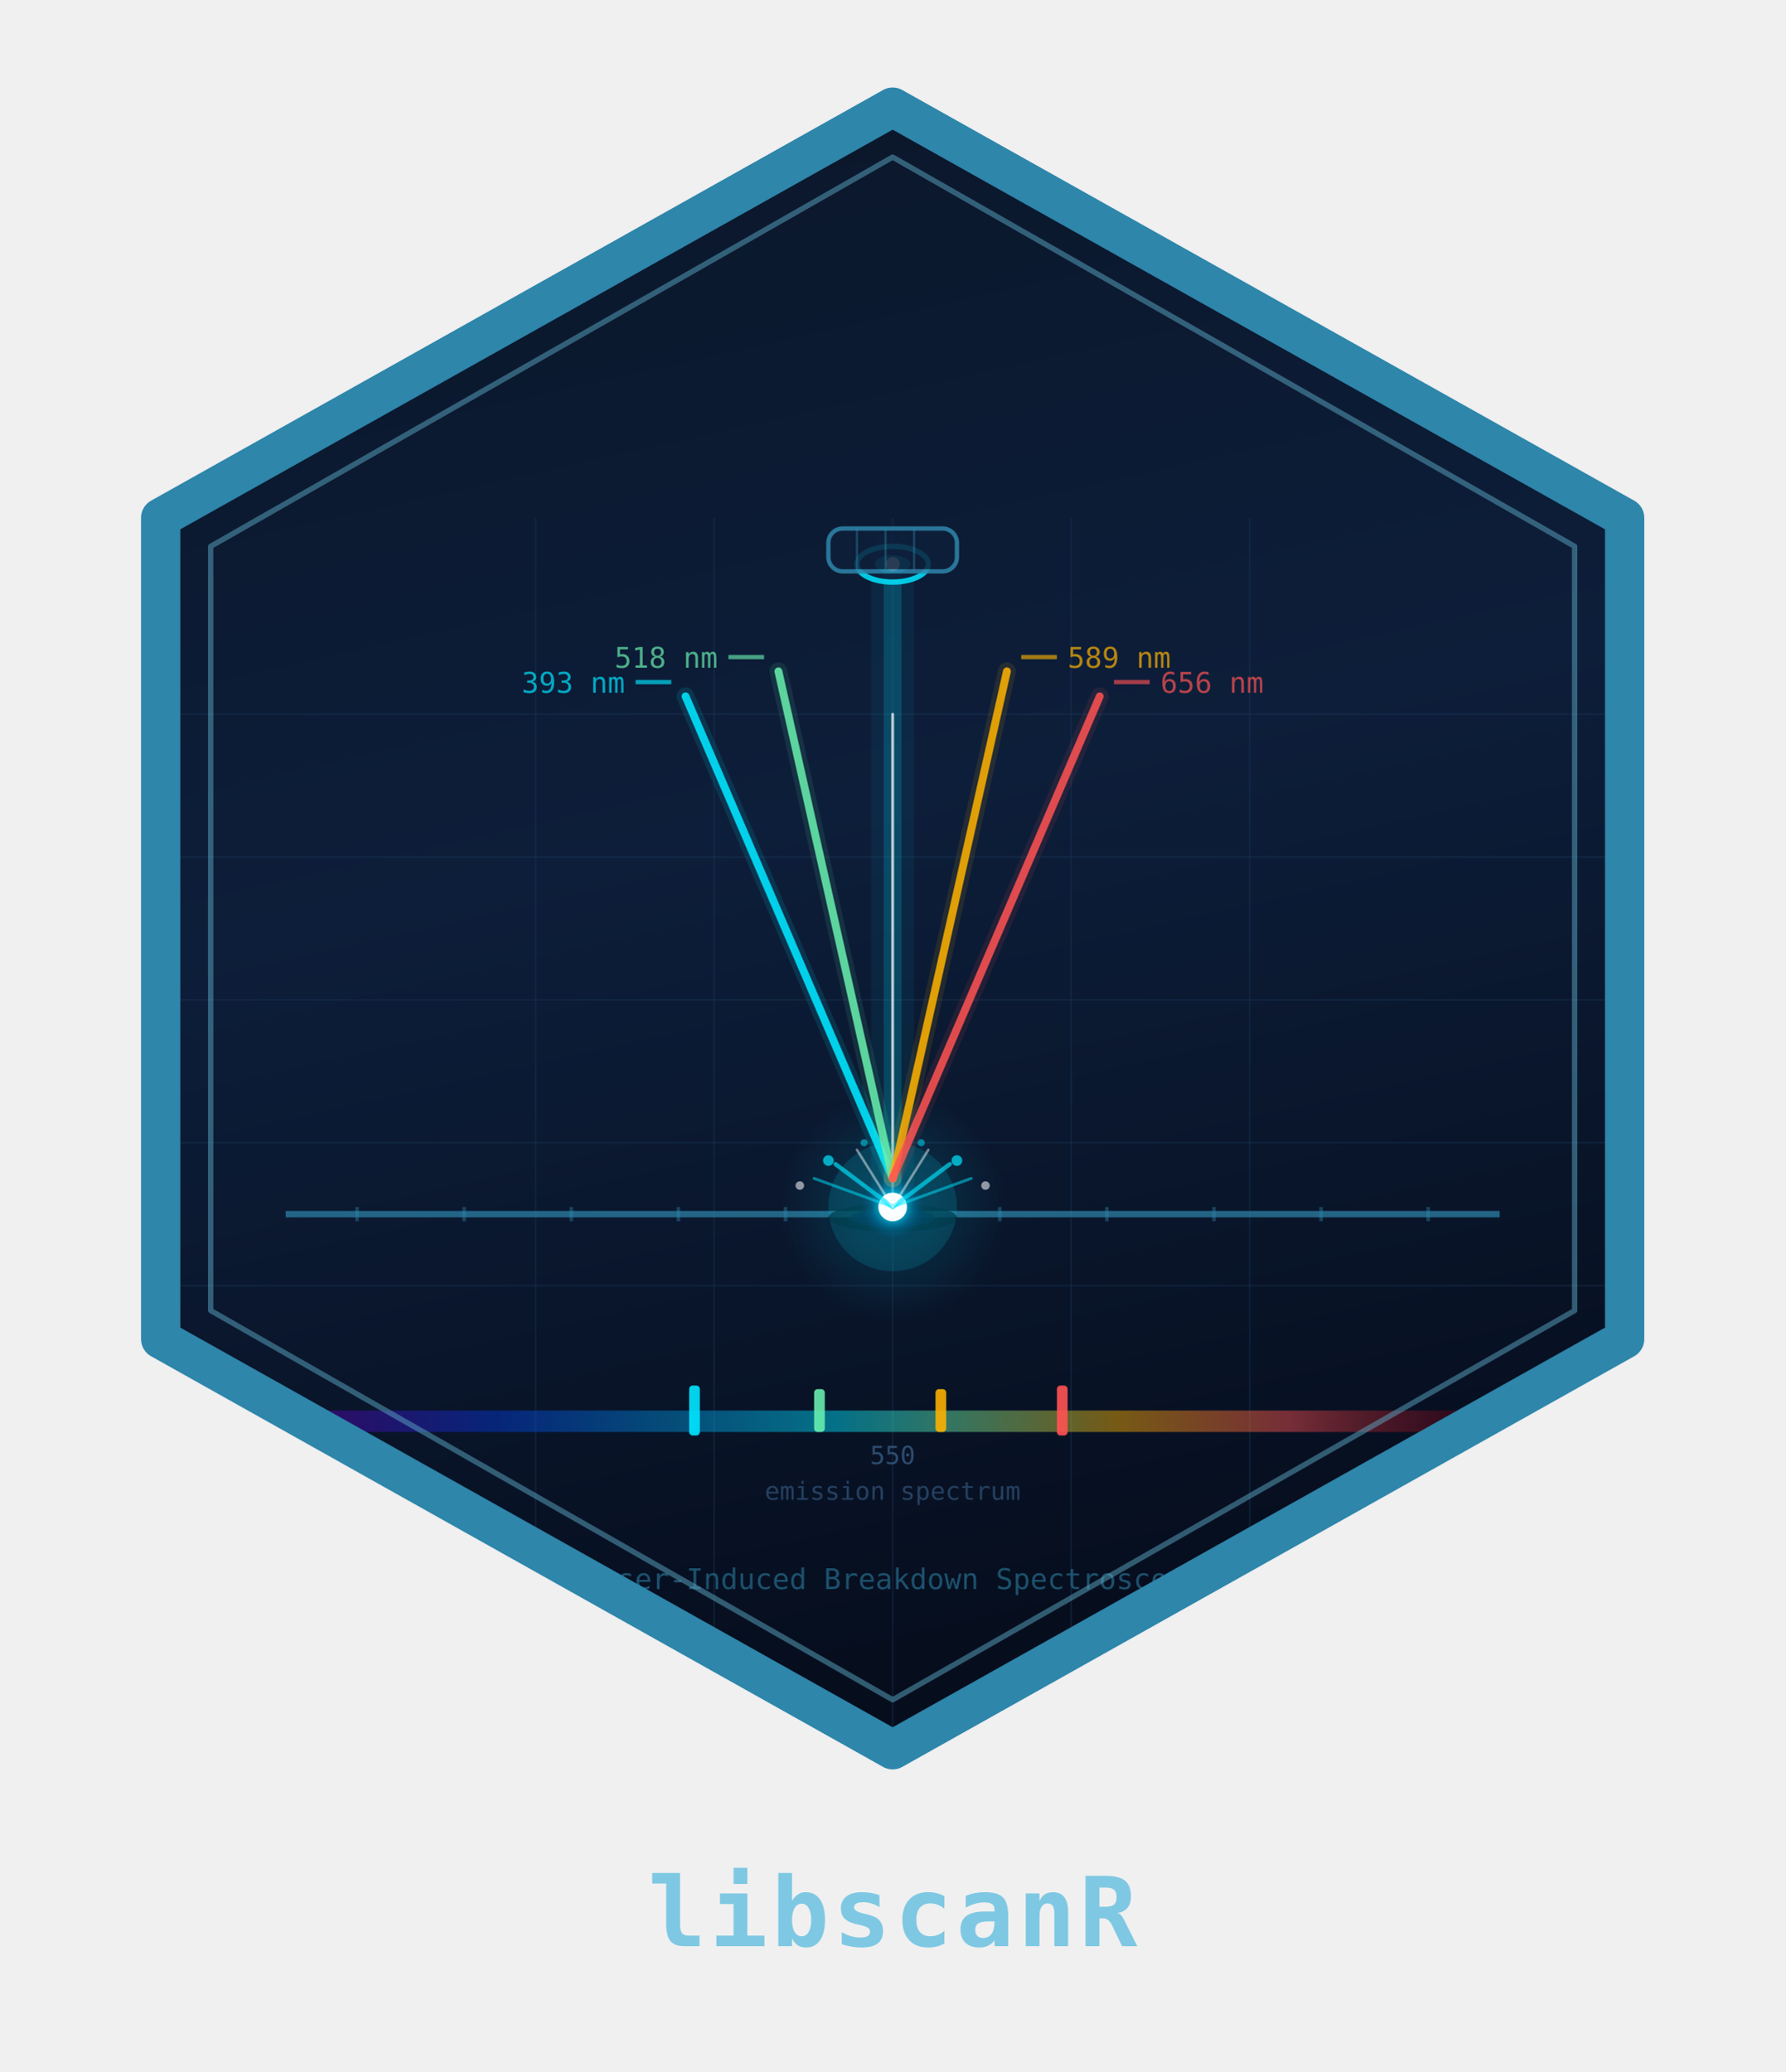
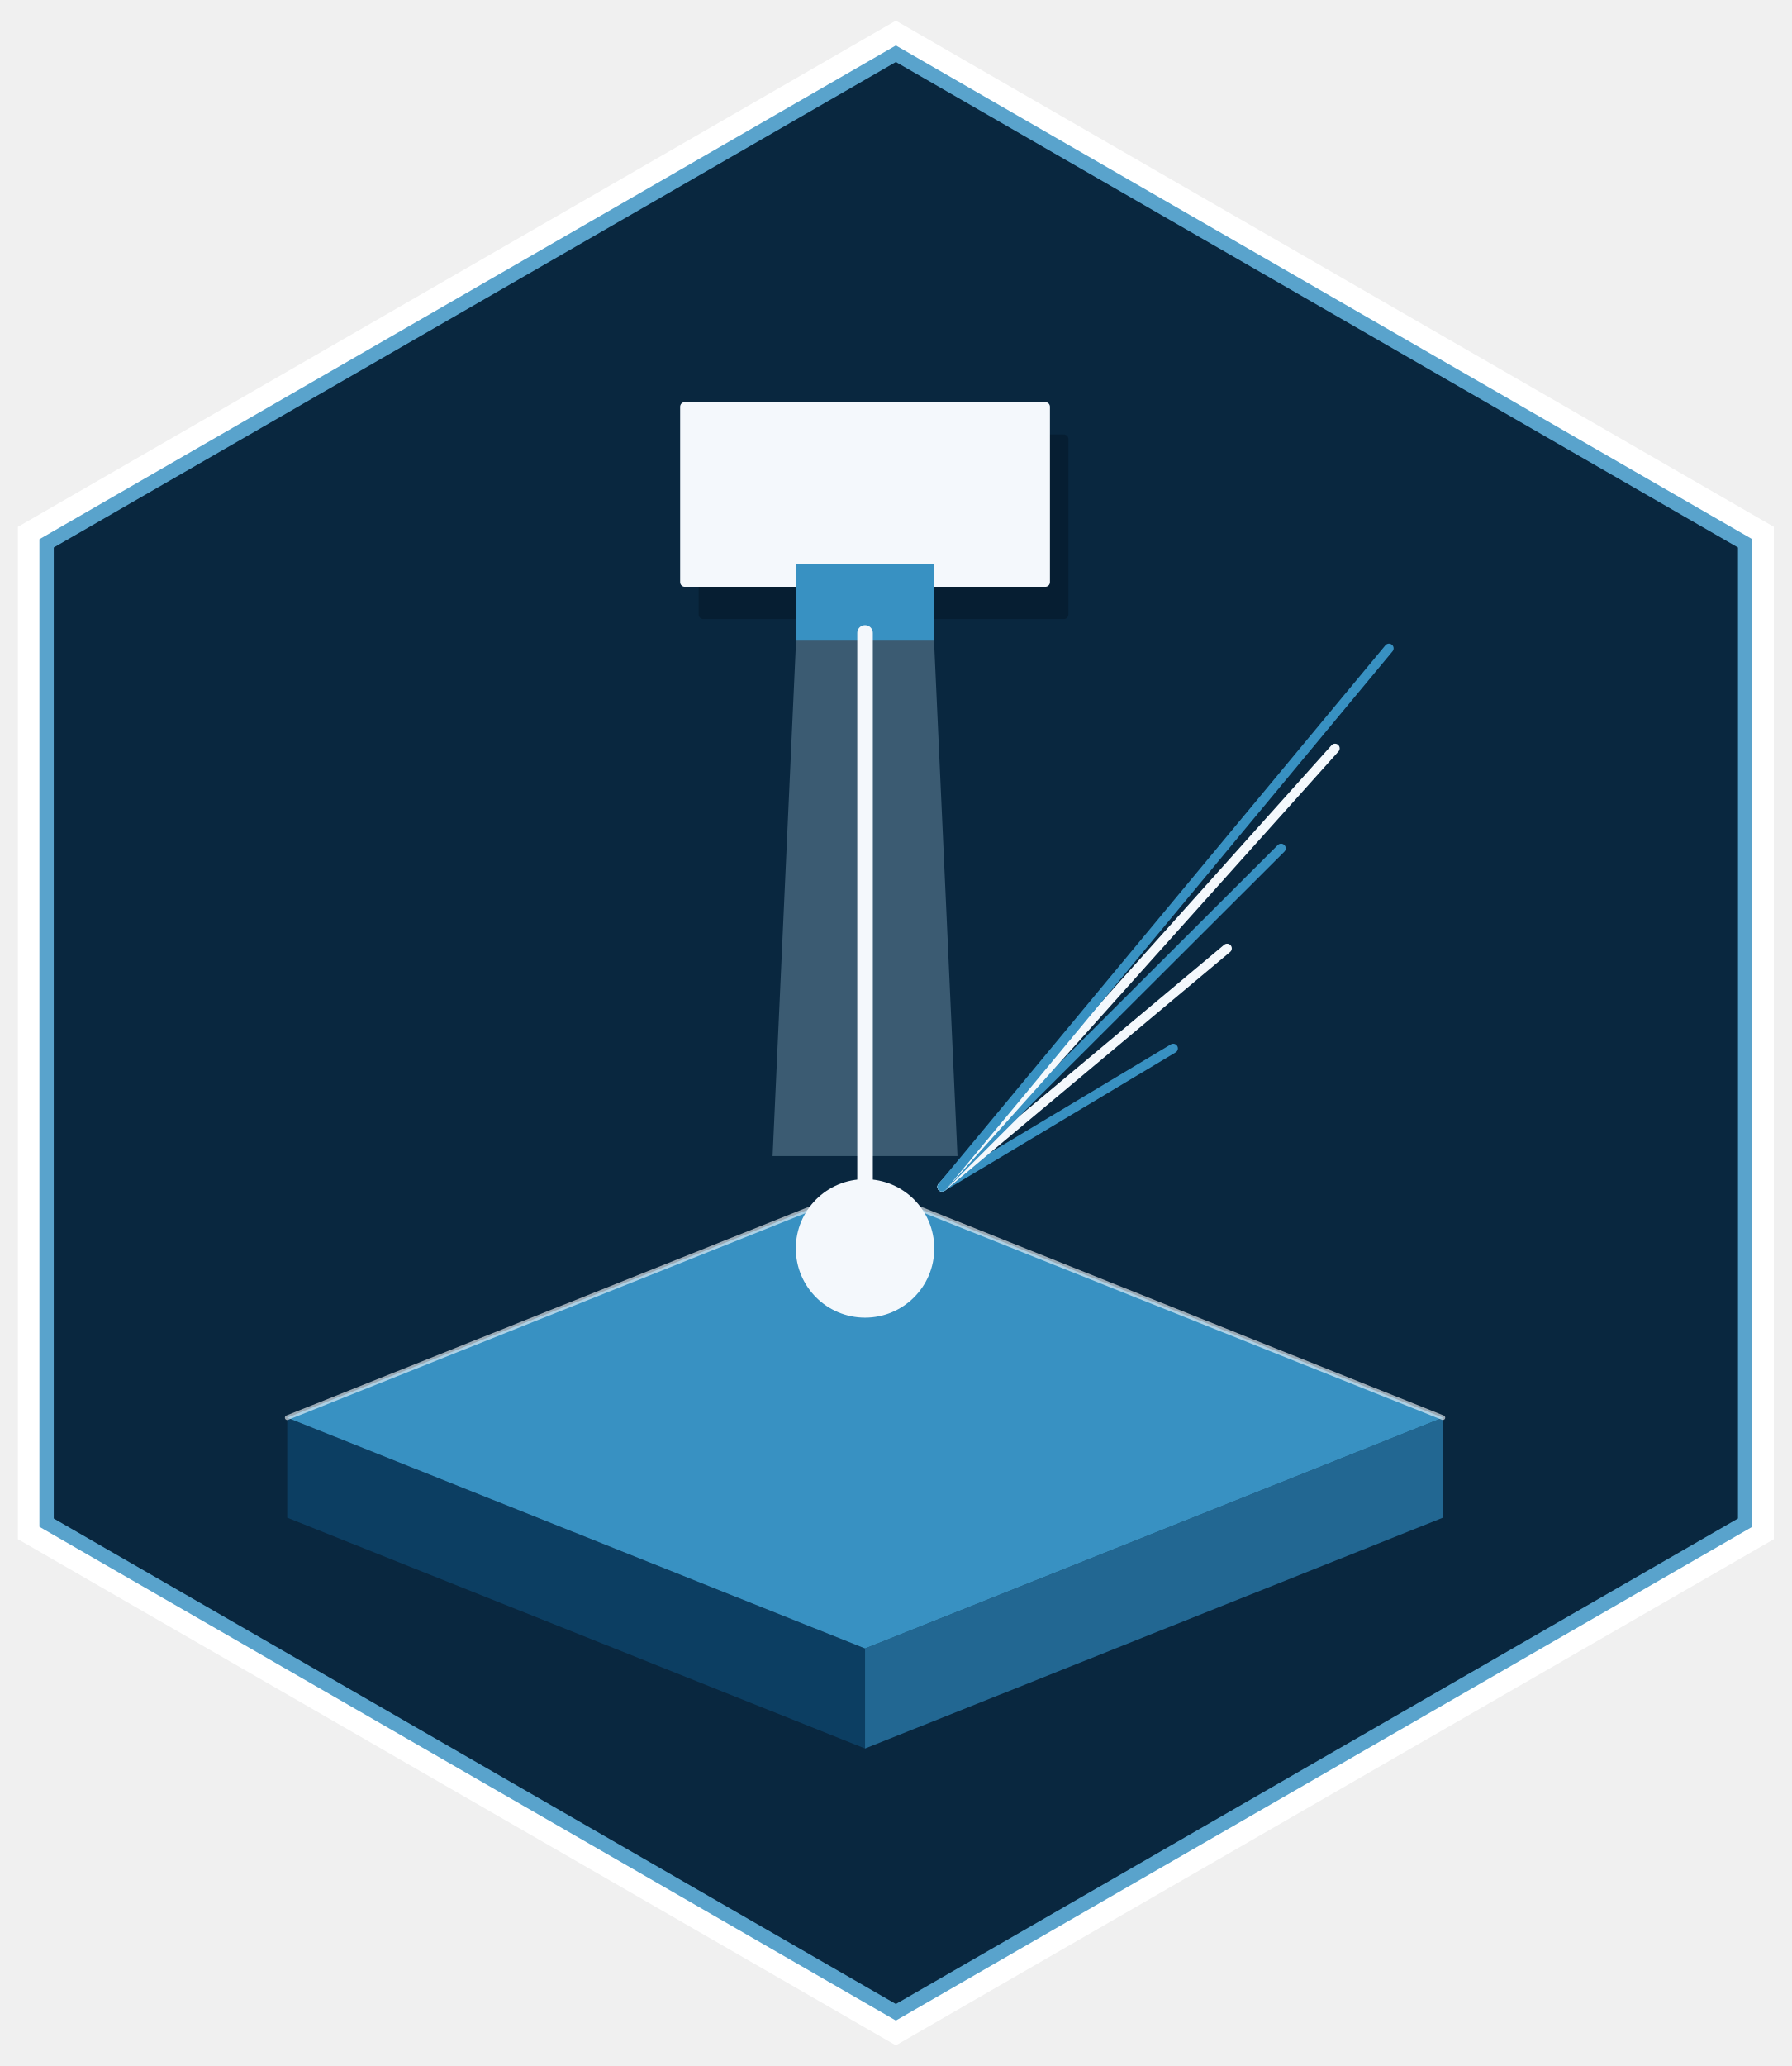
- <svg xmlns="http://www.w3.org/2000/svg" version="1.1" width="500" height="580">
-   <svg width="500" height="580" viewBox="0 0 500 580">
-     <defs>
-       <linearGradient id="bglibscan" x1="0" y1="0" x2="0.2" y2="1">
-         <stop offset="0%" stop-color="#0a1628" />
-         <stop offset="50%" stop-color="#0d1e3a" />
-         <stop offset="100%" stop-color="#060e1e" />
-       </linearGradient>
-       <linearGradient id="beamgrad" x1="0" y1="0" x2="0" y2="1">
-         <stop offset="0%" stop-color="#00E5FF" stop-opacity="0.0" />
-         <stop offset="60%" stop-color="#00E5FF" stop-opacity="0.7" />
-         <stop offset="100%" stop-color="#ffffff" stop-opacity="0.95" />
-       </linearGradient>
-       <linearGradient id="burstgrad" cx="50%" cy="50%" r="50%" fx="50%" fy="50%" gradientUnits="objectBoundingBox">
-         <stop offset="0%" stop-color="#ffffff" stop-opacity="1" />
-         <stop offset="35%" stop-color="#00E5FF" stop-opacity="0.85" />
-         <stop offset="100%" stop-color="#00B0CC" stop-opacity="0" />
-       </linearGradient>
-       <radialGradient id="plasmagrad" cx="50%" cy="50%" r="50%">
-         <stop offset="0%" stop-color="#ffffff" stop-opacity="1" />
-         <stop offset="25%" stop-color="#00E5FF" stop-opacity="0.9" />
-         <stop offset="60%" stop-color="#0077AA" stop-opacity="0.5" />
-         <stop offset="100%" stop-color="#003355" stop-opacity="0" />
-       </radialGradient>
-       <radialGradient id="haloglow" cx="50%" cy="50%" r="50%">
-         <stop offset="0%" stop-color="#00E5FF" stop-opacity="0.3" />
-         <stop offset="100%" stop-color="#00E5FF" stop-opacity="0" />
-       </radialGradient>
-       <clipPath id="hexlibscan">
-         <polygon points="250,30 455,145 455,375 250,490 45,375 45,145" />
-       </clipPath>
-     </defs>
-     <polygon points="250,30 455,145 455,375 250,490 45,375 45,145" fill="url(#bglibscan)" />
-     <g clip-path="url(#hexlibscan)">
-       <line x1="45" y1="200" x2="455" y2="200" stroke="#1a3a5a" stroke-width="0.4" opacity="0.4" />
-       <line x1="45" y1="240" x2="455" y2="240" stroke="#1a3a5a" stroke-width="0.4" opacity="0.4" />
-       <line x1="45" y1="280" x2="455" y2="280" stroke="#1a3a5a" stroke-width="0.4" opacity="0.4" />
-       <line x1="45" y1="320" x2="455" y2="320" stroke="#1a3a5a" stroke-width="0.4" opacity="0.4" />
-       <line x1="45" y1="360" x2="455" y2="360" stroke="#1a3a5a" stroke-width="0.4" opacity="0.4" />
-       <line x1="150" y1="145" x2="150" y2="490" stroke="#1a3a5a" stroke-width="0.4" opacity="0.4" />
-       <line x1="200" y1="145" x2="200" y2="490" stroke="#1a3a5a" stroke-width="0.4" opacity="0.4" />
-       <line x1="250" y1="145" x2="250" y2="490" stroke="#1a3a5a" stroke-width="0.4" opacity="0.4" />
-       <line x1="300" y1="145" x2="300" y2="490" stroke="#1a3a5a" stroke-width="0.4" opacity="0.4" />
-       <line x1="350" y1="145" x2="350" y2="490" stroke="#1a3a5a" stroke-width="0.4" opacity="0.4" />
-       <line x1="80" y1="340" x2="420" y2="340" stroke="#2E86AB" stroke-width="1.8" opacity="0.7" />
-       <line x1="100" y1="338" x2="100" y2="342" stroke="#2E86AB" stroke-width="1" opacity="0.4" />
-       <line x1="130" y1="338" x2="130" y2="342" stroke="#2E86AB" stroke-width="1" opacity="0.4" />
-       <line x1="160" y1="338" x2="160" y2="342" stroke="#2E86AB" stroke-width="1" opacity="0.4" />
-       <line x1="190" y1="338" x2="190" y2="342" stroke="#2E86AB" stroke-width="1" opacity="0.4" />
-       <line x1="220" y1="338" x2="220" y2="342" stroke="#2E86AB" stroke-width="1" opacity="0.4" />
-       <line x1="280" y1="338" x2="280" y2="342" stroke="#2E86AB" stroke-width="1" opacity="0.4" />
-       <line x1="310" y1="338" x2="310" y2="342" stroke="#2E86AB" stroke-width="1" opacity="0.4" />
-       <line x1="340" y1="338" x2="340" y2="342" stroke="#2E86AB" stroke-width="1" opacity="0.4" />
-       <line x1="370" y1="338" x2="370" y2="342" stroke="#2E86AB" stroke-width="1" opacity="0.4" />
-       <line x1="400" y1="338" x2="400" y2="342" stroke="#2E86AB" stroke-width="1" opacity="0.4" />
-       <ellipse cx="250" cy="341" rx="18" ry="4" fill="#000d1a" opacity="0.7" />
-       <ellipse cx="250" cy="341" rx="12" ry="2.5" fill="#001833" opacity="0.8" />
-       <line x1="250" y1="155" x2="250" y2="335" stroke="#00E5FF" stroke-width="12" opacity="0.06" stroke-linecap="round" />
-       <line x1="250" y1="155" x2="250" y2="336" stroke="#00E5FF" stroke-width="5" opacity="0.18" stroke-linecap="round" />
-       <line x1="250" y1="155" x2="250" y2="337" stroke="url(#beamgrad)" stroke-width="2" opacity="0.95" stroke-linecap="round" />
-       <line x1="250" y1="200" x2="250" y2="337" stroke="#ffffff" stroke-width="0.8" opacity="0.7" stroke-linecap="round" />
-       <ellipse cx="250" cy="158" rx="10" ry="5" fill="#0d1e3a" stroke="#00E5FF" stroke-width="1.5" opacity="0.85" />
-       <ellipse cx="250" cy="158" rx="5" ry="2.5" fill="#00E5FF" opacity="0.5" />
-       <circle cx="250" cy="158" r="2" fill="#ffffff" opacity="0.8" />
-       <rect x="232" y="148" width="36" height="12" rx="4" fill="#0d1e3a" stroke="#2E86AB" stroke-width="1.2" opacity="0.85" />
-       <line x1="240" y1="148" x2="240" y2="160" stroke="#2E86AB" stroke-width="0.6" opacity="0.4" />
-       <line x1="248" y1="148" x2="248" y2="160" stroke="#2E86AB" stroke-width="0.6" opacity="0.4" />
-       <line x1="256" y1="148" x2="256" y2="160" stroke="#2E86AB" stroke-width="0.6" opacity="0.4" />
-       <circle cx="250" cy="338" r="32" fill="url(#haloglow)" opacity="0.6" />
-       <circle cx="250" cy="338" r="18" fill="#00B0CC" opacity="0.18" />
-       <circle cx="250" cy="338" r="10" fill="url(#plasmagrad)" opacity="0.95" />
-       <circle cx="250" cy="338" r="4" fill="#ffffff" opacity="0.98" />
-       <line x1="250" y1="338" x2="234" y2="326" stroke="#00E5FF" stroke-width="1.2" opacity="0.65" stroke-linecap="round" />
-       <line x1="250" y1="338" x2="266" y2="326" stroke="#00E5FF" stroke-width="1.2" opacity="0.65" stroke-linecap="round" />
-       <line x1="250" y1="338" x2="228" y2="330" stroke="#00E5FF" stroke-width="0.8" opacity="0.5" stroke-linecap="round" />
-       <line x1="250" y1="338" x2="272" y2="330" stroke="#00E5FF" stroke-width="0.8" opacity="0.5" stroke-linecap="round" />
-       <line x1="250" y1="338" x2="240" y2="322" stroke="#ffffff" stroke-width="0.7" opacity="0.45" stroke-linecap="round" />
-       <line x1="250" y1="338" x2="260" y2="322" stroke="#ffffff" stroke-width="0.7" opacity="0.45" stroke-linecap="round" />
-       <circle cx="232" cy="325" r="1.5" fill="#00E5FF" opacity="0.7" />
-       <circle cx="268" cy="325" r="1.5" fill="#00E5FF" opacity="0.7" />
-       <circle cx="224" cy="332" r="1.2" fill="#ffffff" opacity="0.55" />
-       <circle cx="276" cy="332" r="1.2" fill="#ffffff" opacity="0.55" />
-       <circle cx="242" cy="320" r="1" fill="#00E5FF" opacity="0.5" />
-       <circle cx="258" cy="320" r="1" fill="#00E5FF" opacity="0.5" />
-       <line x1="250" y1="330" x2="192" y2="195" stroke="#00E5FF" stroke-width="2.2" opacity="0.88" stroke-linecap="round" />
-       <line x1="250" y1="330" x2="192" y2="195" stroke="#00E5FF" stroke-width="5" opacity="0.12" stroke-linecap="round" />
-       <line x1="188" y1="191" x2="178" y2="191" stroke="#00E5FF" stroke-width="1.2" opacity="0.65" />
-       <text font-family="monospace" font-size="8" fill="#00E5FF" opacity="0.7" text-anchor="end" x="175" y="194">393 nm</text>
-       <line x1="250" y1="330" x2="218" y2="188" stroke="#69F0AE" stroke-width="2.2" opacity="0.85" stroke-linecap="round" />
-       <line x1="250" y1="330" x2="218" y2="188" stroke="#69F0AE" stroke-width="5" opacity="0.1" stroke-linecap="round" />
-       <line x1="214" y1="184" x2="204" y2="184" stroke="#69F0AE" stroke-width="1.2" opacity="0.62" />
-       <text font-family="monospace" font-size="8" fill="#69F0AE" opacity="0.7" text-anchor="end" x="201" y="187">518 nm</text>
-       <line x1="250" y1="330" x2="282" y2="188" stroke="#FFB300" stroke-width="2.2" opacity="0.85" stroke-linecap="round" />
-       <line x1="250" y1="330" x2="282" y2="188" stroke="#FFB300" stroke-width="5" opacity="0.1" stroke-linecap="round" />
-       <line x1="286" y1="184" x2="296" y2="184" stroke="#FFB300" stroke-width="1.2" opacity="0.62" />
-       <text font-family="monospace" font-size="8" fill="#FFB300" opacity="0.7" text-anchor="start" x="299" y="187">589 nm</text>
-       <line x1="250" y1="330" x2="308" y2="195" stroke="#FF5252" stroke-width="2.2" opacity="0.85" stroke-linecap="round" />
-       <line x1="250" y1="330" x2="308" y2="195" stroke="#FF5252" stroke-width="5" opacity="0.1" stroke-linecap="round" />
-       <line x1="312" y1="191" x2="322" y2="191" stroke="#FF5252" stroke-width="1.2" opacity="0.62" />
-       <text font-family="monospace" font-size="8" fill="#FF5252" opacity="0.7" text-anchor="start" x="325" y="194">656 nm</text>
-       <defs>
-         <linearGradient id="specbar" x1="0" y1="0" x2="1" y2="0">
-           <stop offset="0%" stop-color="#6600cc" stop-opacity="0.5" />
-           <stop offset="15%" stop-color="#0044ff" stop-opacity="0.5" />
-           <stop offset="30%" stop-color="#00aaff" stop-opacity="0.5" />
-           <stop offset="45%" stop-color="#00E5FF" stop-opacity="0.6" />
-           <stop offset="55%" stop-color="#69F0AE" stop-opacity="0.6" />
-           <stop offset="70%" stop-color="#FFB300" stop-opacity="0.6" />
-           <stop offset="85%" stop-color="#FF5252" stop-opacity="0.6" />
-           <stop offset="100%" stop-color="#880011" stop-opacity="0.4" />
-         </linearGradient>
-       </defs>
-       <rect x="90" y="395" width="320" height="6" rx="2" fill="url(#specbar)" opacity="0.75" />
-       <rect x="193" y="388" width="3" height="14" rx="1" fill="#00E5FF" opacity="0.9" />
-       <rect x="228" y="389" width="3" height="12" rx="1" fill="#69F0AE" opacity="0.88" />
-       <rect x="262" y="389" width="3" height="12" rx="1" fill="#FFB300" opacity="0.88" />
-       <rect x="296" y="388" width="3" height="14" rx="1" fill="#FF5252" opacity="0.9" />
-       <text font-family="monospace" font-size="7" fill="#4a7aaa" opacity="0.55" text-anchor="middle" x="90" y="410">300</text>
-       <text font-family="monospace" font-size="7" fill="#4a7aaa" opacity="0.55" text-anchor="middle" x="250" y="410">550</text>
-       <text font-family="monospace" font-size="7" fill="#4a7aaa" opacity="0.55" text-anchor="middle" x="410" y="410">800 nm</text>
-       <text font-family="monospace" font-size="7" fill="#4a7aaa" opacity="0.45" text-anchor="middle" x="250" y="420">emission spectrum</text>
-       <text font-family="monospace" font-size="8" fill="#2E86AB" opacity="0.55" text-anchor="middle" x="250" y="445">
-       Laser-Induced Breakdown Spectroscopy
-     </text>
-     </g>
-     <polygon points="250,30 455,145 455,375 250,490 45,375 45,145" fill="none" stroke="#2E86AB" stroke-width="11" stroke-linejoin="round" />
-     <polygon points="250,44 441,153 441,367 250,476 59,367 59,153" fill="none" stroke="#5BA8C4" stroke-width="1.5" stroke-linejoin="round" opacity="0.5" />
-     <text font-family="monospace" font-weight="700" font-size="27" fill="#7EC8E3" text-anchor="middle" x="250" y="545" letter-spacing="1">libscanR</text>
-   </svg>
+ <svg xmlns="http://www.w3.org/2000/svg" width="432" height="498" viewBox="0 0 432 498">
+   <path fill-rule="nonzero" fill="rgb(100%, 100%, 100%)" fill-opacity="1" d="M 216 4.98 L 427.68 126.988 L 427.68 371.012 L 216 493.02 L 4.32 371.012 L 4.32 126.988 Z M 216 4.98 " />
+   <path fill-rule="nonzero" fill="rgb(34.902%, 63.922%, 80%)" fill-opacity="1" d="M 216 10.957 L 422.496 129.977 L 422.496 368.023 L 216 487.043 L 9.504 368.023 L 9.504 129.977 Z M 216 10.957 " />
+   <path fill-rule="nonzero" fill="rgb(3.529%, 15.294%, 24.706%)" fill-opacity="1" d="M 216 14.941 L 419.039 131.969 L 419.039 366.031 L 216 483.059 L 12.961 366.031 L 12.961 131.969 Z M 216 14.941 " />
+   <path fill-rule="nonzero" fill="rgb(4.706%, 24.314%, 38.431%)" fill-opacity="1" d="M 69.25 341.727 L 208.57 397.359 L 208.57 421.469 L 69.25 365.832 Z M 69.25 341.727 " />
+   <path fill-rule="nonzero" fill="rgb(13.333%, 40.392%, 57.255%)" fill-opacity="1" d="M 208.57 397.359 L 347.891 341.727 L 347.891 365.832 L 208.57 421.469 Z M 208.57 397.359 " />
+   <path fill-rule="nonzero" fill="rgb(21.961%, 56.863%, 76.078%)" fill-opacity="1" d="M 69.25 341.727 L 208.57 286.09 L 347.891 341.727 L 208.57 397.359 Z M 69.25 341.727 " />
+   <path fill="none" stroke-width="1.125" stroke-linecap="round" stroke-linejoin="round" stroke="rgb(95.686%, 97.255%, 98.824%)" stroke-opacity="0.62" stroke-miterlimit="10" d="M 69.25 341.727 L 208.57 286.09 L 347.891 341.727 " />
+   <path fill-rule="nonzero" fill="rgb(69.804%, 83.137%, 90.588%)" fill-opacity="0.302" d="M 193.707 115.477 L 223.43 115.477 L 230.859 278.672 L 186.277 278.672 Z M 193.707 115.477 " />
+   <path fill-rule="nonzero" fill="rgb(1.176%, 3.922%, 7.059%)" fill-opacity="0.278" d="M 169.559 149.227 L 256.496 149.227 L 256.453 149.227 L 256.633 149.219 L 256.809 149.184 L 256.973 149.121 L 257.129 149.031 L 257.27 148.918 L 257.387 148.785 L 257.484 148.633 L 257.555 148.469 L 257.598 148.293 L 257.609 148.113 L 257.609 105.832 L 257.598 105.652 L 257.555 105.48 L 257.484 105.316 L 257.387 105.164 L 257.27 105.031 L 257.129 104.918 L 256.973 104.828 L 256.809 104.762 L 256.633 104.727 L 256.496 104.719 L 169.559 104.719 L 169.691 104.727 L 169.512 104.719 L 169.336 104.742 L 169.164 104.793 L 169 104.867 L 168.855 104.969 L 168.727 105.094 L 168.617 105.238 L 168.535 105.395 L 168.477 105.566 L 168.449 105.742 L 168.445 105.832 L 168.445 148.113 L 168.449 148.023 L 168.449 148.203 L 168.477 148.383 L 168.535 148.551 L 168.617 148.711 L 168.727 148.852 L 168.855 148.977 L 169 149.078 L 169.164 149.156 L 169.336 149.203 L 169.512 149.227 Z M 169.559 149.227 " />
+   <path fill-rule="nonzero" fill="rgb(95.686%, 97.255%, 98.824%)" fill-opacity="1" d="M 165.102 141.438 L 252.039 141.438 L 251.996 141.438 L 252.172 141.43 L 252.348 141.395 L 252.516 141.332 L 252.672 141.242 L 252.809 141.129 L 252.93 140.996 L 253.023 140.844 L 253.094 140.68 L 253.137 140.504 L 253.152 140.324 L 253.152 98.043 L 253.137 97.863 L 253.094 97.691 L 253.023 97.527 L 252.93 97.375 L 252.809 97.242 L 252.672 97.129 L 252.516 97.039 L 252.348 96.973 L 252.172 96.938 L 252.039 96.93 L 165.102 96.93 L 165.234 96.938 L 165.055 96.93 L 164.879 96.953 L 164.707 97.004 L 164.543 97.078 L 164.395 97.18 L 164.266 97.305 L 164.16 97.449 L 164.078 97.605 L 164.02 97.777 L 163.992 97.953 L 163.988 98.043 L 163.988 140.324 L 163.992 140.238 L 163.992 140.414 L 164.02 140.594 L 164.078 140.762 L 164.16 140.922 L 164.266 141.062 L 164.395 141.188 L 164.543 141.289 L 164.707 141.367 L 164.879 141.418 L 165.055 141.438 Z M 165.102 141.438 " />
+   <path fill-rule="nonzero" fill="rgb(21.961%, 56.863%, 76.078%)" fill-opacity="1" d="M 192.035 154.422 L 225.102 154.422 L 225.094 154.422 L 225.125 154.418 L 225.152 154.414 L 225.184 154.402 L 225.207 154.387 L 225.23 154.367 L 225.25 154.348 L 225.266 154.32 L 225.277 154.293 L 225.285 154.266 L 225.289 154.234 L 225.289 136.059 L 225.285 136.031 L 225.277 136 L 225.266 135.973 L 225.25 135.949 L 225.23 135.926 L 225.207 135.906 L 225.184 135.895 L 225.152 135.883 L 225.125 135.875 L 192.035 135.875 L 192.059 135.875 L 192.027 135.875 L 192 135.879 L 191.973 135.887 L 191.945 135.898 L 191.918 135.918 L 191.898 135.938 L 191.879 135.961 L 191.855 136.016 L 191.852 136.047 L 191.852 154.234 L 191.852 154.219 L 191.852 154.25 L 191.855 154.277 L 191.867 154.309 L 191.879 154.332 L 191.898 154.359 L 191.918 154.379 L 191.945 154.395 L 192 154.418 L 192.027 154.422 Z M 192.035 154.422 " />
+   <path fill="none" stroke-width="3.75" stroke-linecap="round" stroke-linejoin="round" stroke="rgb(95.686%, 97.255%, 98.824%)" stroke-opacity="1" stroke-miterlimit="10" d="M 208.57 152.566 L 208.57 293.508 " />
+   <path fill-rule="nonzero" fill="rgb(95.686%, 97.255%, 98.824%)" fill-opacity="1" d="M 225.262 300.926 C 225.262 310.145 217.789 317.617 208.57 317.617 C 199.352 317.617 191.879 310.145 191.879 300.926 C 191.879 291.707 199.352 284.234 208.57 284.234 C 217.789 284.234 225.262 291.707 225.262 300.926 " />
+   <path fill="none" stroke-width="2.25" stroke-linecap="round" stroke-linejoin="round" stroke="rgb(21.961%, 56.863%, 76.078%)" stroke-opacity="1" stroke-miterlimit="10" d="M 227.145 286.09 L 282.875 252.711 " />
+   <path fill="none" stroke-width="2.25" stroke-linecap="round" stroke-linejoin="round" stroke="rgb(95.686%, 97.255%, 98.824%)" stroke-opacity="1" stroke-miterlimit="10" d="M 227.145 286.09 L 295.875 228.602 " />
+   <path fill="none" stroke-width="2.25" stroke-linecap="round" stroke-linejoin="round" stroke="rgb(21.961%, 56.863%, 76.078%)" stroke-opacity="1" stroke-miterlimit="10" d="M 227.145 286.09 L 308.879 204.492 " />
+   <path fill="none" stroke-width="2.25" stroke-linecap="round" stroke-linejoin="round" stroke="rgb(95.686%, 97.255%, 98.824%)" stroke-opacity="1" stroke-miterlimit="10" d="M 227.145 286.09 L 321.883 180.383 " />
+   <path fill="none" stroke-width="2.25" stroke-linecap="round" stroke-linejoin="round" stroke="rgb(21.961%, 56.863%, 76.078%)" stroke-opacity="1" stroke-miterlimit="10" d="M 227.145 286.09 L 334.887 156.273 " />
</svg>
